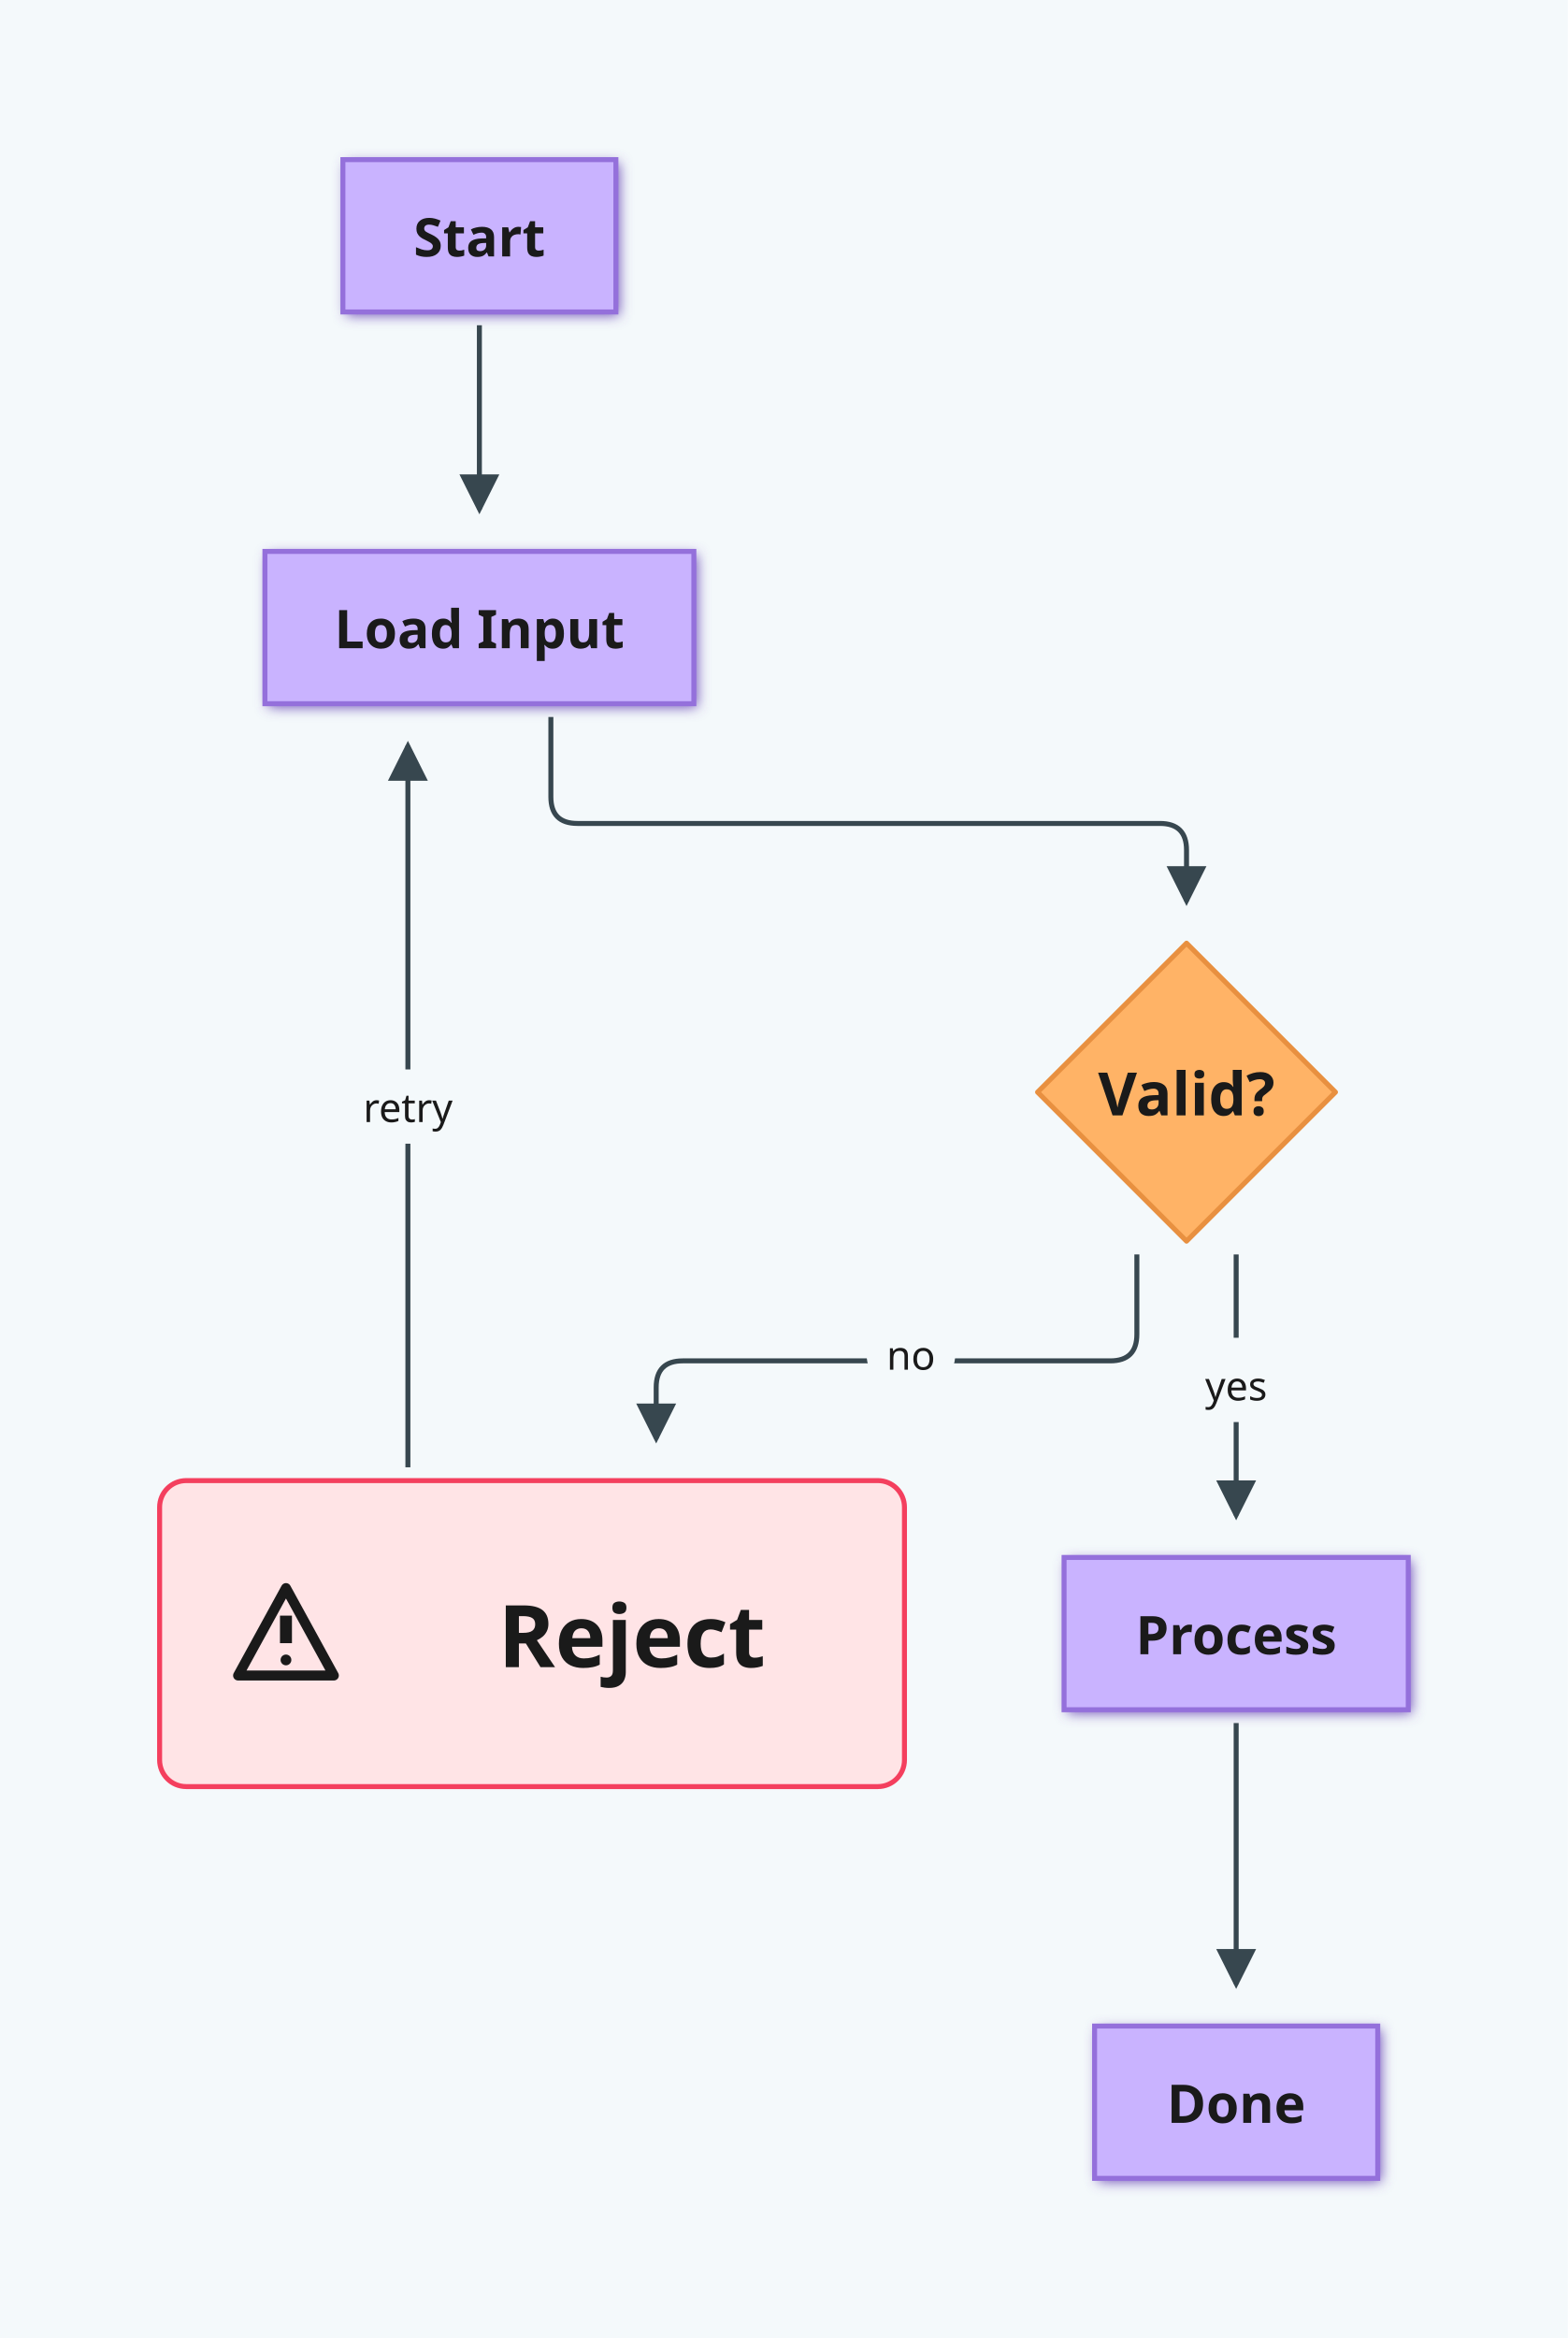
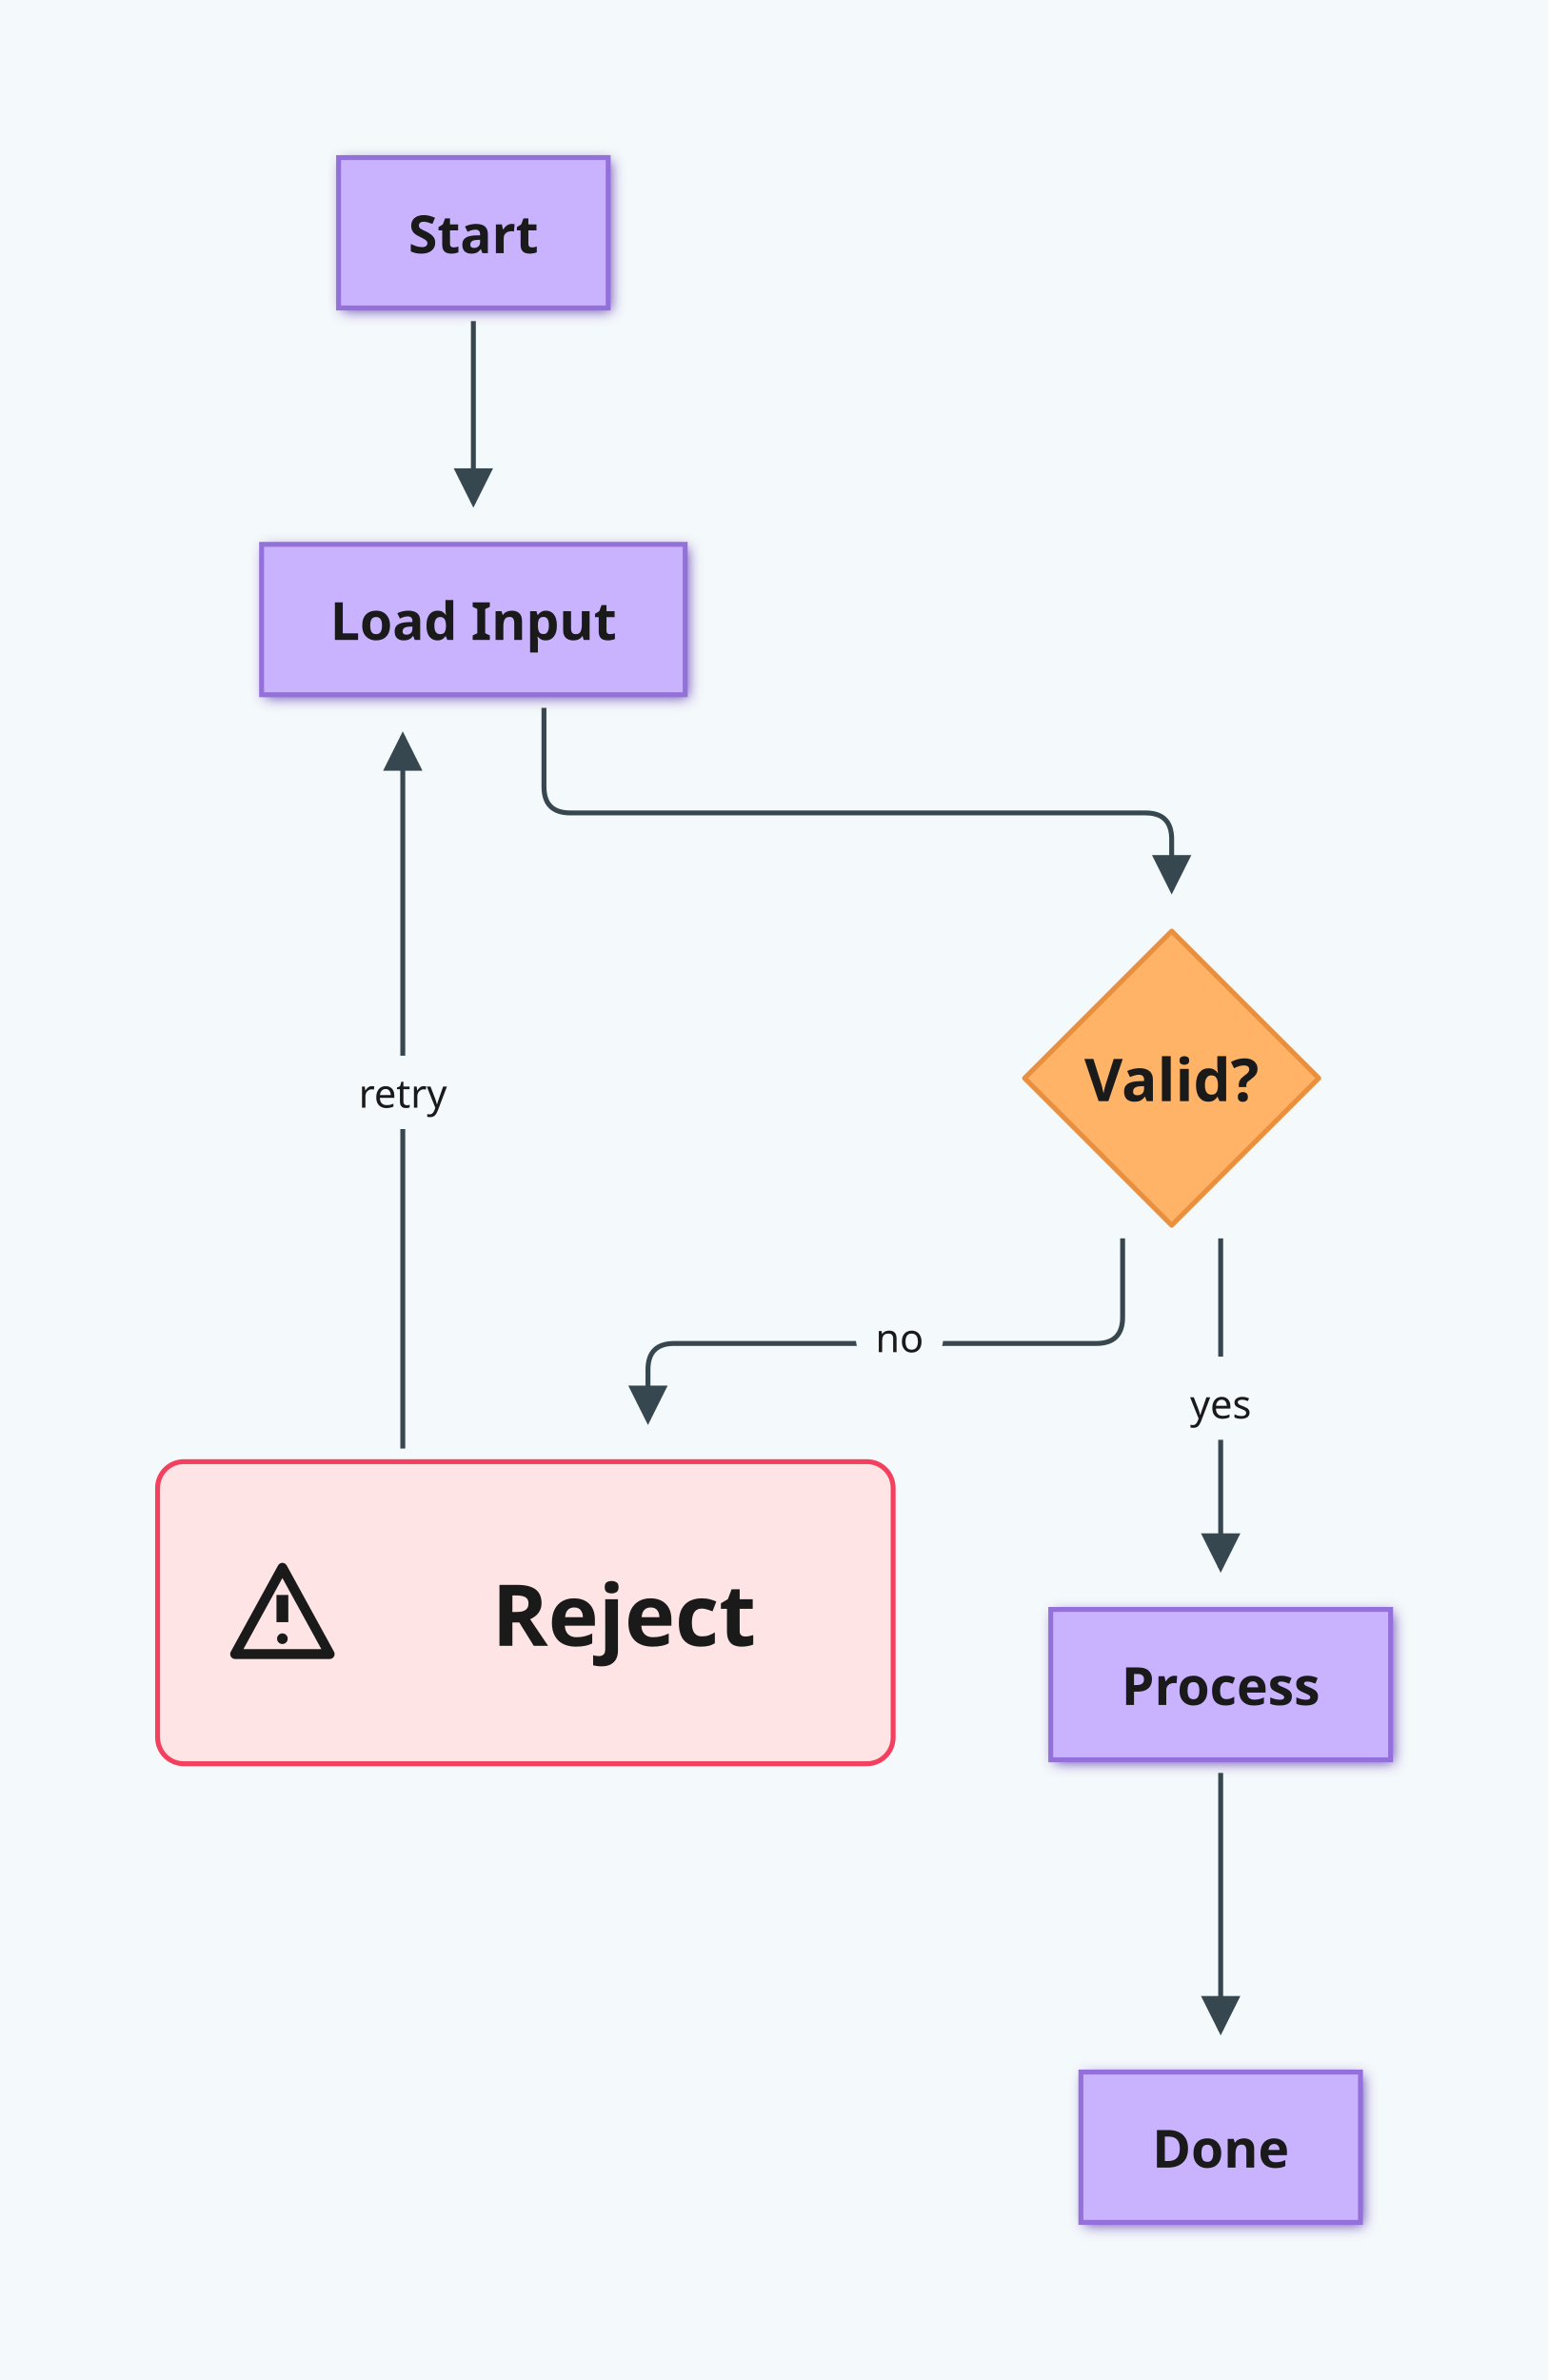
- <svg xmlns="http://www.w3.org/2000/svg" viewBox="0 0 235.752 351.48">
+ <svg xmlns="http://www.w3.org/2000/svg" viewBox="0 0 235.752 362.43">
  <defs>
    <filter id="cora-shadow-blur" x="-50%" y="-50%" width="200%" height="200%">
      <feGaussianBlur stdDeviation="1" />
    </filter>
    <marker id="cora-marker-arrow" markerWidth="8" markerHeight="8" refX="7" refY="4" orient="auto" markerUnits="strokeWidth">
      <path d="M 0 0 L 8 4 L 0 8 z" fill="#37474F" />
    </marker>
    <marker id="cora-marker-circle" markerWidth="8" markerHeight="8" refX="4" refY="4" orient="auto" markerUnits="strokeWidth">
      <circle cx="4" cy="4" r="3" fill="none" stroke="#37474F" stroke-width="1.5" />
    </marker>
    <marker id="cora-marker-filled-circle" markerWidth="8" markerHeight="8" refX="4" refY="4" orient="auto" markerUnits="strokeWidth">
      <circle cx="4" cy="4" r="3" fill="#37474F" />
    </marker>
  </defs>
-   <rect x="0" y="0" width="235.752" height="351.48" fill="#F4F9FB" />
+   <rect x="0" y="0" width="235.752" height="362.43" fill="#F4F9FB" />
  <g id="groups" />
  <g id="nodes">
    <g>
      <g filter="url(#cora-shadow-blur)">
        <rect x="52.059" y="24.5" width="41.048" height="22.896" fill="#7050B8" />
      </g>
      <rect x="51.559" y="24" width="41.048" height="22.896" fill="#C9B3FF" stroke="#9470DB" stroke-width="0.75" />
      <text x="72.083" y="38.552" text-anchor="middle" font-family="'Noto Sans', sans-serif" font-size="8" font-weight="600" fill="#1A1A1A">Start</text>
    </g>
    <g>
      <g filter="url(#cora-shadow-blur)">
        <rect x="40.335" y="83.396" width="64.496" height="22.896" fill="#7050B8" />
      </g>
      <rect x="39.835" y="82.896" width="64.496" height="22.896" fill="#C9B3FF" stroke="#9470DB" stroke-width="0.75" />
      <text x="72.083" y="97.448" text-anchor="middle" font-family="'Noto Sans', sans-serif" font-size="8" font-weight="600" fill="#1A1A1A">Load Input</text>
    </g>
    <g>
      <polygon points="178.411,141.792 200.807,164.188 178.411,186.584 156.015,164.188" fill="#FFB366" stroke="#E89040" stroke-width="0.75" stroke-linejoin="round" />
      <text x="178.411" y="167.68" text-anchor="middle" font-family="'Noto Sans', sans-serif" font-size="9" font-weight="600" fill="#1A1A1A" textLength="12.667" lengthAdjust="spacingAndGlyphs">Valid?</text>
    </g>
    <g>
      <g filter="url(#cora-shadow-blur)">
-         <rect x="160.5" y="234.636" width="51.752" height="22.896" fill="#7050B8" />
+         <rect x="160.5" y="245.586" width="51.752" height="22.896" fill="#7050B8" />
      </g>
-       <rect x="160" y="234.136" width="51.752" height="22.896" fill="#C9B3FF" stroke="#9470DB" stroke-width="0.75" />
-       <text x="185.876" y="248.688" text-anchor="middle" font-family="'Noto Sans', sans-serif" font-size="8" font-weight="600" fill="#1A1A1A">Process</text>
+       <rect x="160" y="245.086" width="51.752" height="22.896" fill="#C9B3FF" stroke="#9470DB" stroke-width="0.75" />
+       <text x="185.876" y="259.638" text-anchor="middle" font-family="'Noto Sans', sans-serif" font-size="8" font-weight="600" fill="#1A1A1A">Process</text>
    </g>
    <g>
      <rect x="24" y="222.584" width="112" height="46" rx="4" ry="4" fill="#FFE4E6" stroke="#F43F5E" stroke-width="0.75" />
      <g transform="translate(34 236.584)" role="img" aria-label="warning">
        <path d="M 9 2.16 L 16.2 15.3 H 1.8 Z" fill="none" stroke="#1A1A1A" stroke-linejoin="round" stroke-width="1.5" />
        <path d="M 9 6.3 V 10.44" stroke="#1A1A1A" stroke-width="1.8" />
        <circle cx="9" cy="12.96" r="0.81" fill="#1A1A1A" />
      </g>
      <text x="95" y="250.628" text-anchor="middle" font-family="'Noto Sans', sans-serif" font-size="13" font-weight="600" fill="#1A1A1A">Reject</text>
    </g>
    <g>
      <g filter="url(#cora-shadow-blur)">
-         <rect x="165.088" y="305.084" width="42.576" height="22.896" fill="#7050B8" />
+         <rect x="165.088" y="316.034" width="42.576" height="22.896" fill="#7050B8" />
      </g>
-       <rect x="164.588" y="304.584" width="42.576" height="22.896" fill="#C9B3FF" stroke="#9470DB" stroke-width="0.75" />
-       <text x="185.876" y="319.136" text-anchor="middle" font-family="'Noto Sans', sans-serif" font-size="8" font-weight="600" fill="#1A1A1A">Done</text>
+       <rect x="164.588" y="315.534" width="42.576" height="22.896" fill="#C9B3FF" stroke="#9470DB" stroke-width="0.75" />
+       <text x="185.876" y="330.086" text-anchor="middle" font-family="'Noto Sans', sans-serif" font-size="8" font-weight="600" fill="#1A1A1A">Done</text>
    </g>
  </g>
  <g id="edges">
    <path d="M 72.083 48.896 L 72.083 76.566" fill="none" stroke="#37474F" stroke-width="0.75" marker-end="url(#cora-marker-arrow)" />
    <path d="M 82.832 107.792 L 82.832 119.792 Q 82.832 123.792 86.832 123.792 L 174.411 123.792 Q 178.411 123.792 178.411 127.792 L 178.411 135.462" fill="none" stroke="#37474F" stroke-width="0.75" marker-end="url(#cora-marker-arrow)" />
-     <path d="M 185.876 188.584 L 185.876 201.109 M 185.876 203.806 L 185.876 227.806" fill="none" stroke="#37474F" stroke-width="0.75" marker-end="url(#cora-marker-arrow)" />
+     <path d="M 185.876 188.584 L 185.876 206.584 M 185.876 214.756 L 185.876 238.756" fill="none" stroke="#37474F" stroke-width="0.75" marker-end="url(#cora-marker-arrow)" />
    <path d="M 170.945 188.584 L 170.945 200.584 Q 170.945 204.584 166.945 204.584 L 130.302 204.584 M 143.64 204.584 L 102.667 204.584 Q 98.667 204.584 98.667 208.584 L 98.667 216.254" fill="none" stroke="#37474F" stroke-width="0.75" marker-end="url(#cora-marker-arrow)" />
-     <path d="M 185.876 259.032 L 185.876 298.254" fill="none" stroke="#37474F" stroke-width="0.75" marker-end="url(#cora-marker-arrow)" />
+     <path d="M 185.876 269.982 L 185.876 309.204" fill="none" stroke="#37474F" stroke-width="0.75" marker-end="url(#cora-marker-arrow)" />
    <path d="M 61.333 220.584 L 61.333 159.267 M 61.333 173.439 L 61.333 112.122" fill="none" stroke="#37474F" stroke-width="0.75" marker-end="url(#cora-marker-arrow)" />
  </g>
  <g id="edge-bridge-masks" />
  <g id="edge-bridges" />
  <g id="edge-labels">
    <g>
-       <rect x="178.217" y="202.609" width="15.318" height="11.172" rx="5.586" ry="5.586" fill="#F4F9FB" />
-       <text x="185.876" y="210.523" text-anchor="middle" font-family="'Noto Sans', sans-serif" font-size="6" font-weight="400" fill="#1A1A1A">yes</text>
+       <rect x="178.217" y="208.084" width="15.318" height="11.172" rx="5.586" ry="5.586" fill="#F4F9FB" />
+       <text x="185.876" y="215.998" text-anchor="middle" font-family="'Noto Sans', sans-serif" font-size="6" font-weight="400" fill="#1A1A1A">yes</text>
    </g>
    <g>
      <rect x="130.302" y="197.998" width="13.338" height="11.172" rx="5.586" ry="5.586" fill="#F4F9FB" />
      <text x="136.971" y="205.912" text-anchor="middle" font-family="'Noto Sans', sans-serif" font-size="6" font-weight="400" fill="#1A1A1A">no</text>
    </g>
    <g>
      <rect x="51.61" y="160.767" width="19.446" height="11.172" rx="5.586" ry="5.586" fill="#F4F9FB" />
      <text x="61.333" y="168.681" text-anchor="middle" font-family="'Noto Sans', sans-serif" font-size="6" font-weight="400" fill="#1A1A1A">retry</text>
    </g>
  </g>
</svg>
